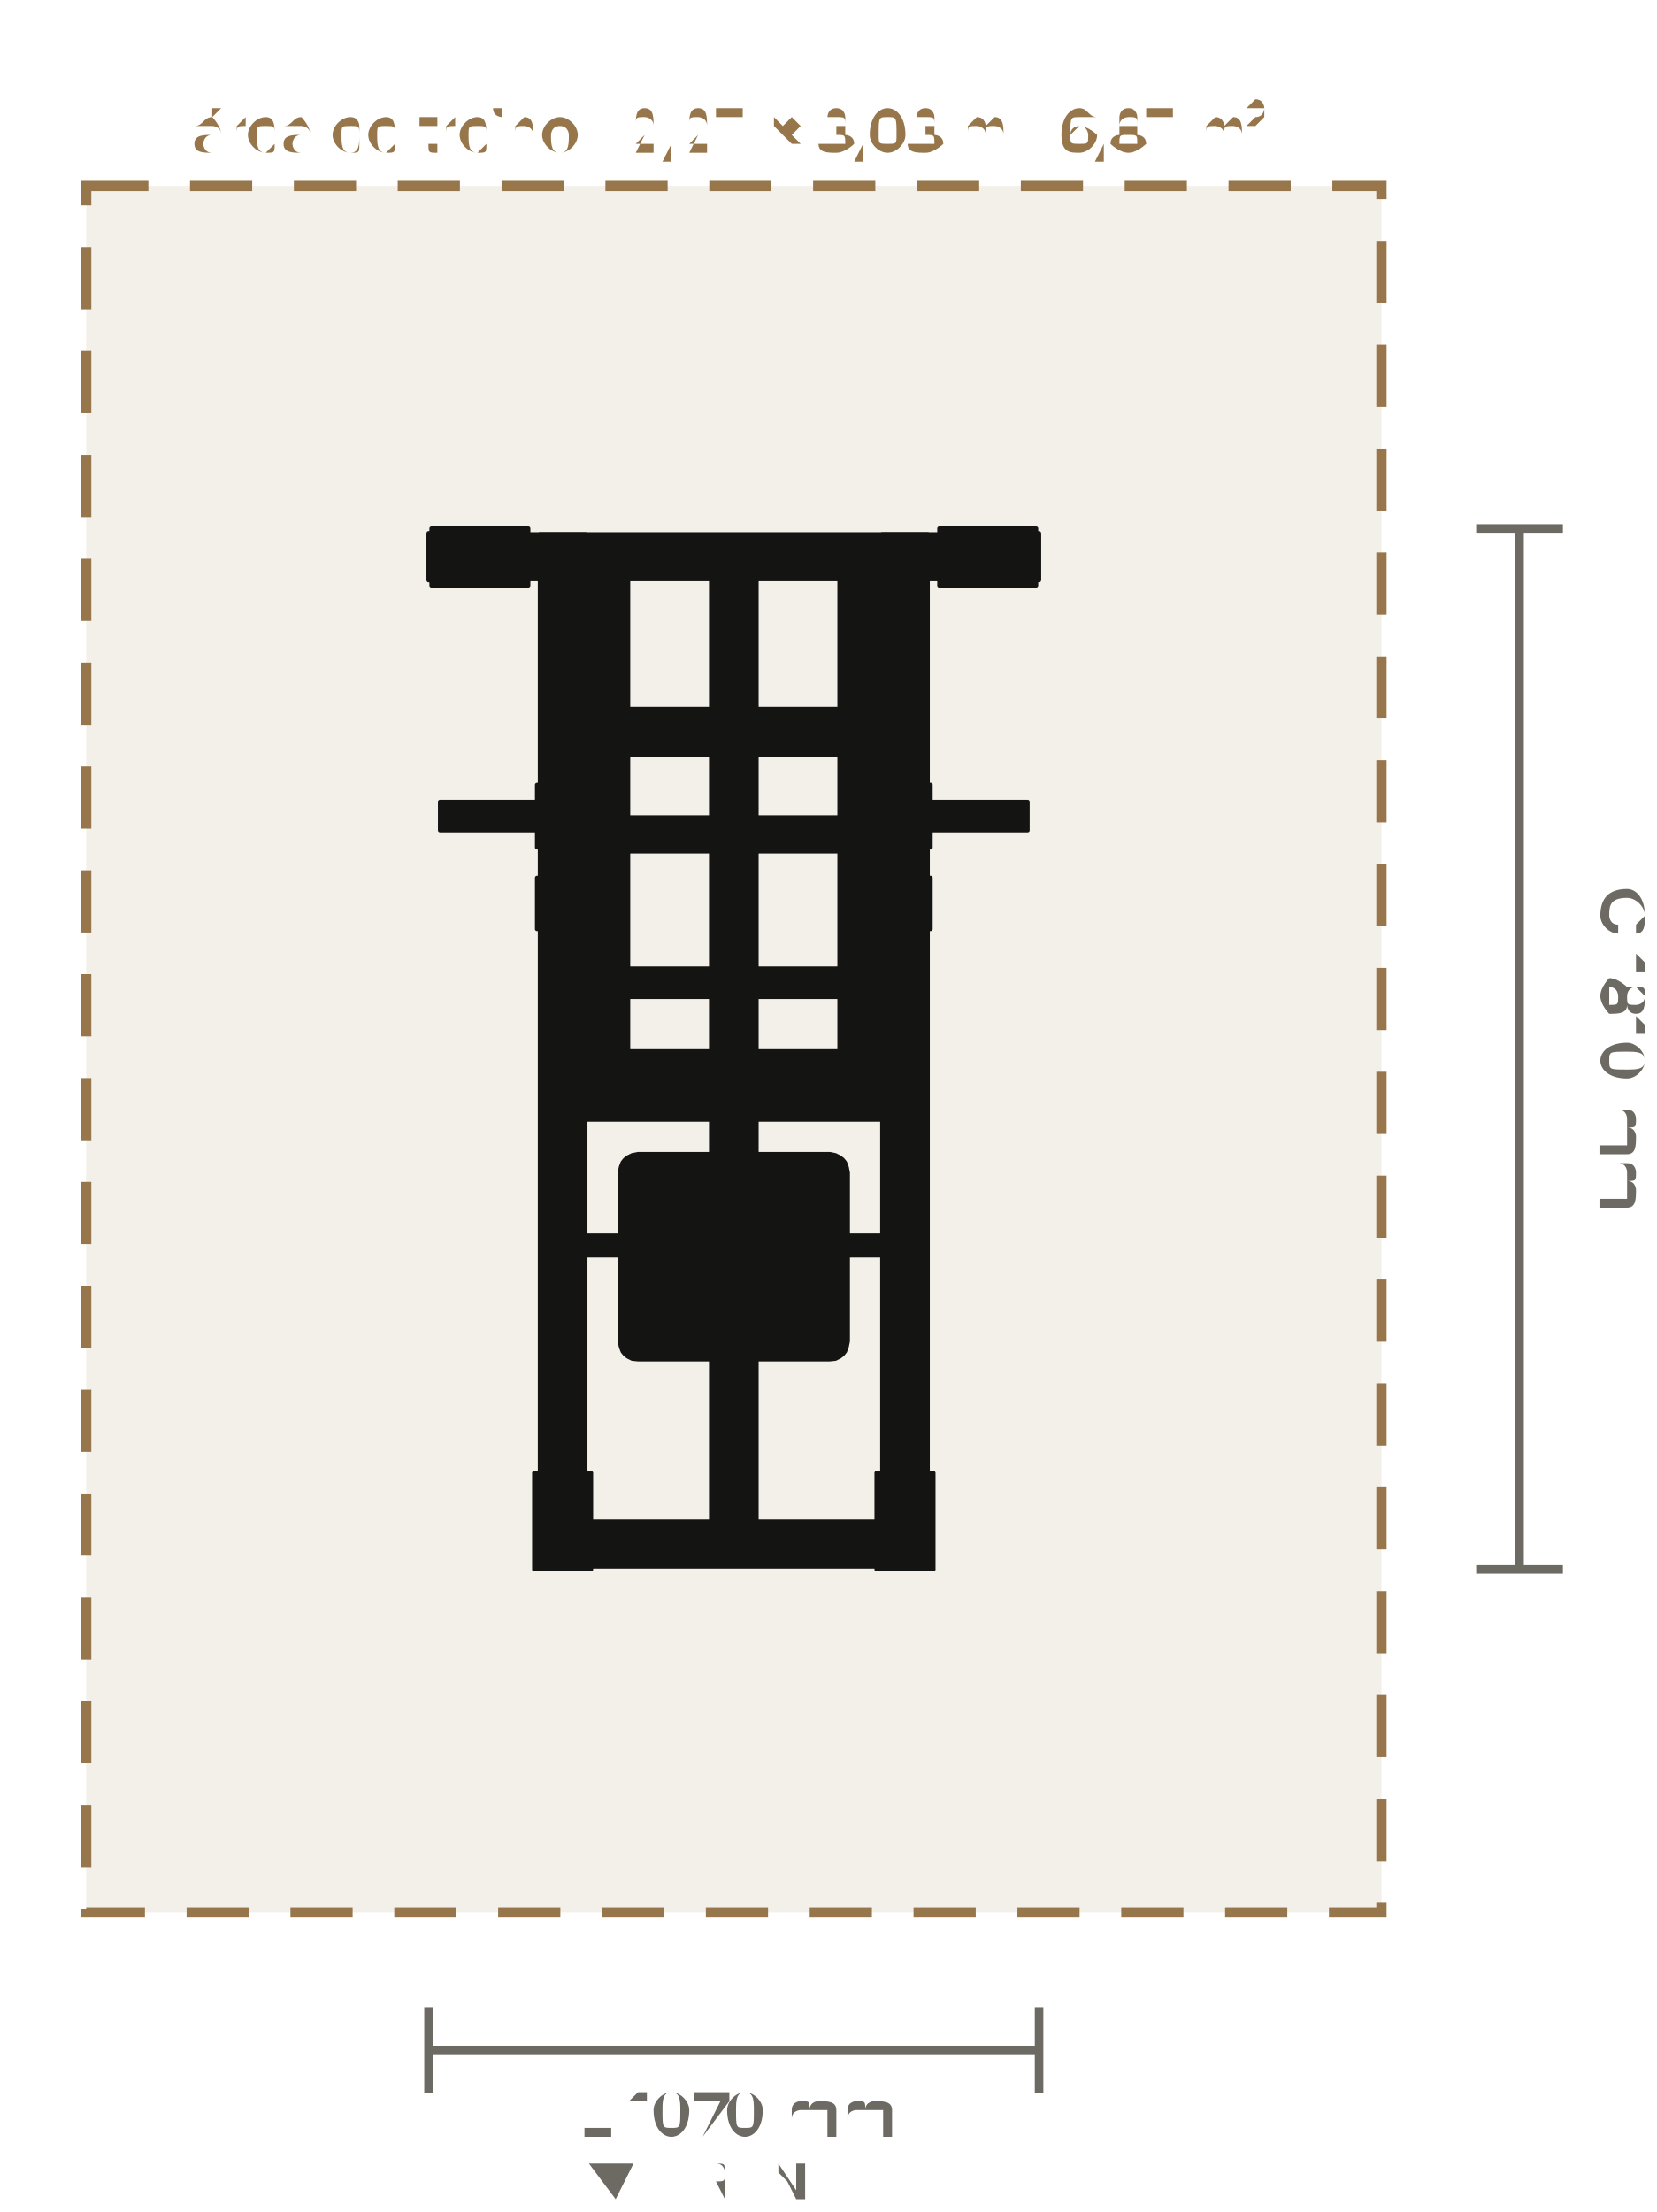
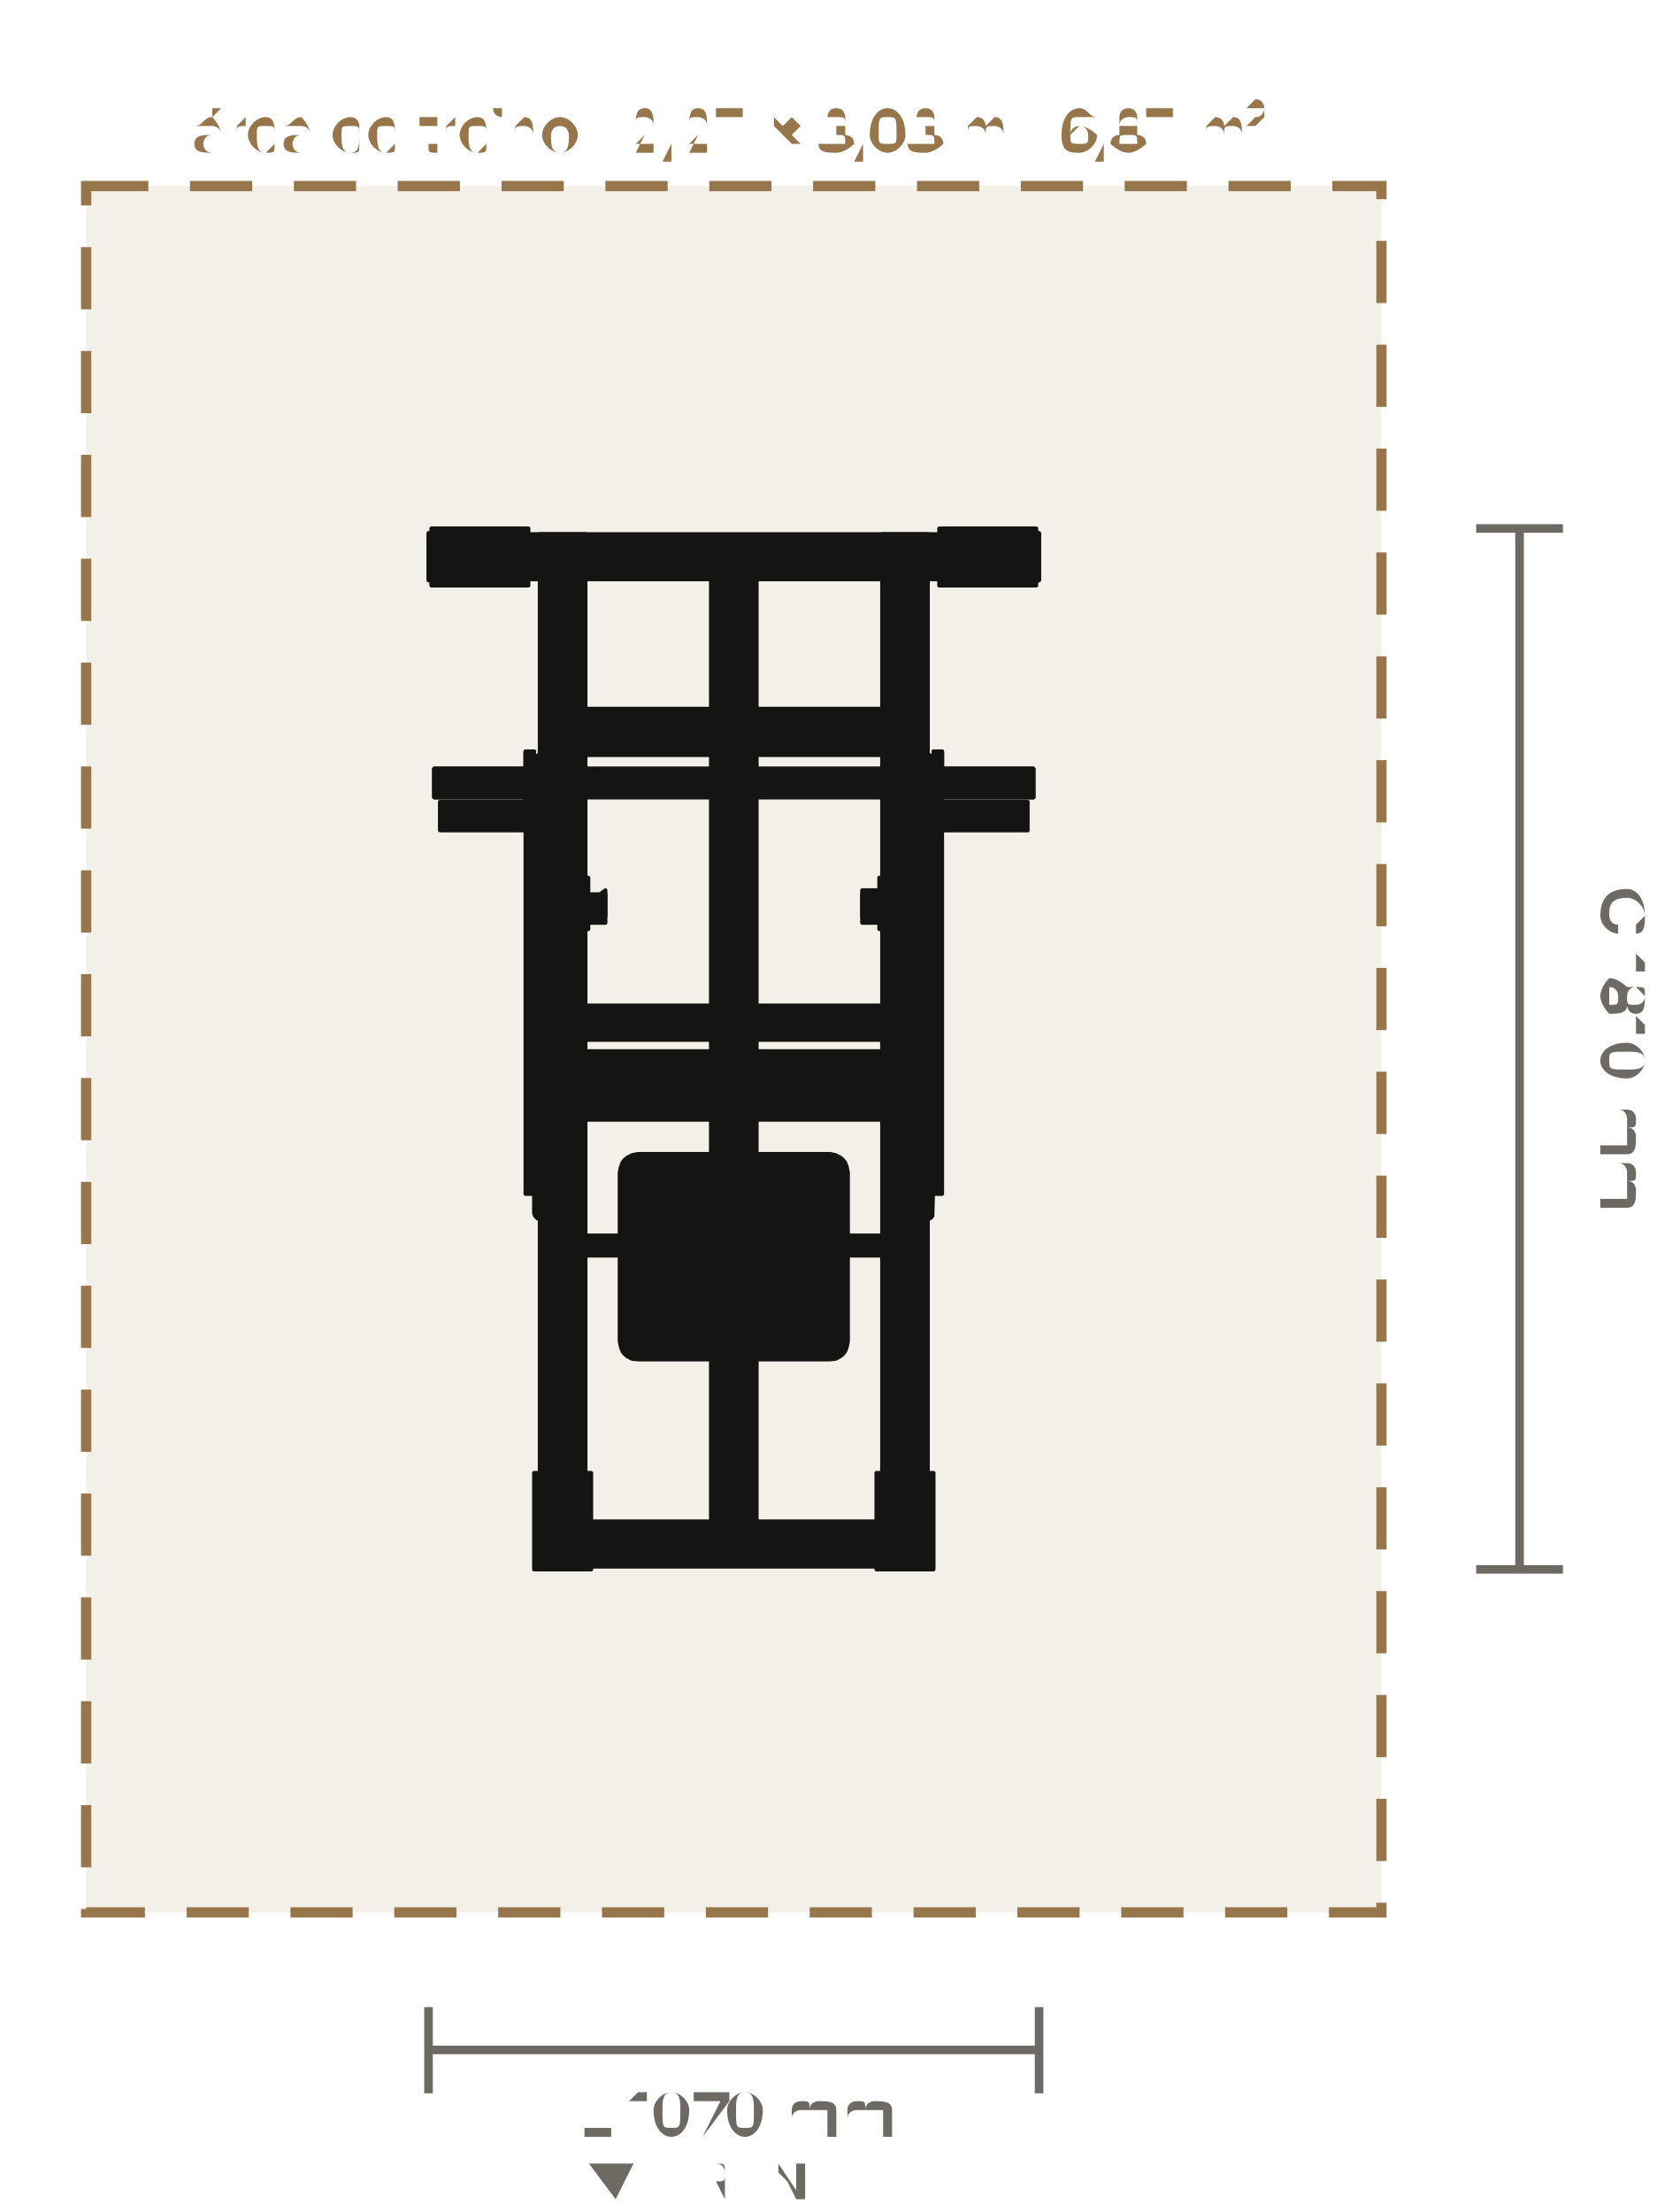
<svg xmlns="http://www.w3.org/2000/svg" viewBox="-1.286 -1.838 2.903 3.876" role="img" aria-label="Planta do Puxada Alta (LD-A015): 1070 × 1825 mm, com 60 cm de área de treino em volta" data-equipment="LD-A015" data-unit="m">
  <rect class="eq-zone" x="-1.135" y="-1.512" width="2.27" height="3.025" style="fill:#96764a;fill-opacity:.12;stroke:#96764a;stroke-width:0.018;stroke-dasharray:0.109 0.073" />
  <text class="eq-zone-label" x="0" y="-1.567" style="font-family:Barlow,Inter,Arial,sans-serif;font-size:0.103px;fill:#96764a;text-anchor:middle">área de treino · 2,27 × 3,03 m · 6,87 m²</text>
  <g class="eq-parts">
    <polygon class="eq-part" points="-0.34,-0.902 -0.26,-0.902 -0.26,0.907 -0.34,0.907" style="fill:#141413;stroke:#141413;stroke-width:0.007;stroke-linejoin:round" />
    <polygon class="eq-part" points="-0.53,-0.912 -0.36,-0.912 -0.36,-0.812 -0.53,-0.812" style="fill:#141413;stroke:#141413;stroke-width:0.007;stroke-linejoin:round" />
    <polygon class="eq-part" points="-0.511,-0.863 -0.511,-0.865 -0.509,-0.868 -0.508,-0.87 -0.505,-0.872 -0.503,-0.873 -0.5,-0.874 -0.497,-0.873 -0.494,-0.872 -0.492,-0.87 -0.49,-0.868 -0.489,-0.865 -0.489,-0.863 -0.489,-0.86 -0.49,-0.857 -0.492,-0.855 -0.494,-0.853 -0.497,-0.852 -0.5,-0.852 -0.503,-0.852 -0.505,-0.853 -0.508,-0.855 -0.509,-0.857 -0.511,-0.86" style="fill:#141413;stroke:#141413;stroke-width:0.007;stroke-linejoin:round" />
    <polygon class="eq-part" points="-0.401,-0.863 -0.401,-0.865 -0.4,-0.868 -0.398,-0.87 -0.396,-0.872 -0.393,-0.873 -0.39,-0.874 -0.387,-0.873 -0.385,-0.872 -0.382,-0.87 -0.381,-0.868 -0.379,-0.865 -0.379,-0.863 -0.379,-0.86 -0.381,-0.857 -0.382,-0.855 -0.385,-0.853 -0.387,-0.852 -0.39,-0.852 -0.393,-0.852 -0.396,-0.853 -0.398,-0.855 -0.4,-0.857 -0.401,-0.86" style="fill:#141413;stroke:#141413;stroke-width:0.007;stroke-linejoin:round" />
    <polygon class="eq-part" points="-0.35,0.743 -0.25,0.743 -0.25,0.912 -0.35,0.912" style="fill:#141413;stroke:#141413;stroke-width:0.007;stroke-linejoin:round" />
    <polygon class="eq-part" points="-0.311,0.772 -0.311,0.77 -0.309,0.767 -0.308,0.765 -0.305,0.763 -0.303,0.762 -0.3,0.761 -0.297,0.762 -0.294,0.763 -0.292,0.765 -0.29,0.767 -0.289,0.77 -0.289,0.772 -0.289,0.775 -0.29,0.778 -0.292,0.78 -0.294,0.782 -0.297,0.783 -0.3,0.783 -0.303,0.783 -0.305,0.782 -0.308,0.78 -0.309,0.778 -0.311,0.775" style="fill:#141413;stroke:#141413;stroke-width:0.007;stroke-linejoin:round" />
    <polygon class="eq-part" points="-0.311,0.882 -0.311,0.88 -0.309,0.877 -0.308,0.875 -0.305,0.873 -0.303,0.872 -0.3,0.872 -0.297,0.872 -0.294,0.873 -0.292,0.875 -0.29,0.877 -0.289,0.88 -0.289,0.882 -0.289,0.885 -0.29,0.888 -0.292,0.89 -0.294,0.892 -0.297,0.893 -0.3,0.893 -0.303,0.893 -0.305,0.892 -0.308,0.89 -0.309,0.888 -0.311,0.885" style="fill:#141413;stroke:#141413;stroke-width:0.007;stroke-linejoin:round" />
    <polygon class="eq-part" points="-0.535,-0.904 -0.523,-0.904 -0.523,-0.821 -0.535,-0.821" style="fill:#141413;stroke:#141413;stroke-width:0.007;stroke-linejoin:round" />
    <polygon class="eq-part" points="-0.342,0.895 -0.258,0.895 -0.258,0.907 -0.342,0.907" style="fill:#141413;stroke:#141413;stroke-width:0.007;stroke-linejoin:round" />
    <polygon class="eq-part" points="0.26,-0.902 0.34,-0.902 0.34,0.907 0.26,0.907" style="fill:#141413;stroke:#141413;stroke-width:0.007;stroke-linejoin:round" />
    <polygon class="eq-part" points="0.36,-0.912 0.53,-0.912 0.53,-0.812 0.36,-0.812" style="fill:#141413;stroke:#141413;stroke-width:0.007;stroke-linejoin:round" />
    <polygon class="eq-part" points="0.379,-0.863 0.379,-0.865 0.381,-0.868 0.382,-0.87 0.385,-0.872 0.387,-0.873 0.39,-0.874 0.393,-0.873 0.396,-0.872 0.398,-0.87 0.4,-0.868 0.401,-0.865 0.401,-0.863 0.401,-0.86 0.4,-0.857 0.398,-0.855 0.396,-0.853 0.393,-0.852 0.39,-0.852 0.387,-0.852 0.385,-0.853 0.382,-0.855 0.381,-0.857 0.379,-0.86" style="fill:#141413;stroke:#141413;stroke-width:0.007;stroke-linejoin:round" />
    <polygon class="eq-part" points="0.489,-0.863 0.489,-0.865 0.49,-0.868 0.492,-0.87 0.494,-0.872 0.497,-0.873 0.5,-0.874 0.503,-0.873 0.505,-0.872 0.508,-0.87 0.509,-0.868 0.511,-0.865 0.511,-0.863 0.511,-0.86 0.509,-0.857 0.508,-0.855 0.505,-0.853 0.503,-0.852 0.5,-0.852 0.497,-0.852 0.494,-0.853 0.492,-0.855 0.49,-0.857 0.489,-0.86" style="fill:#141413;stroke:#141413;stroke-width:0.007;stroke-linejoin:round" />
    <polygon class="eq-part" points="0.25,0.743 0.35,0.743 0.35,0.912 0.25,0.912" style="fill:#141413;stroke:#141413;stroke-width:0.007;stroke-linejoin:round" />
    <polygon class="eq-part" points="0.289,0.772 0.289,0.77 0.29,0.767 0.292,0.765 0.294,0.763 0.297,0.762 0.3,0.761 0.303,0.762 0.305,0.763 0.308,0.765 0.309,0.767 0.311,0.77 0.311,0.772 0.311,0.775 0.309,0.778 0.308,0.78 0.305,0.782 0.303,0.783 0.3,0.783 0.297,0.783 0.294,0.782 0.292,0.78 0.29,0.778 0.289,0.775" style="fill:#141413;stroke:#141413;stroke-width:0.007;stroke-linejoin:round" />
    <polygon class="eq-part" points="0.289,0.882 0.289,0.88 0.29,0.877 0.292,0.875 0.294,0.873 0.297,0.872 0.3,0.872 0.303,0.872 0.305,0.873 0.308,0.875 0.309,0.877 0.311,0.88 0.311,0.882 0.311,0.885 0.309,0.888 0.308,0.89 0.305,0.892 0.303,0.893 0.3,0.893 0.297,0.893 0.294,0.892 0.292,0.89 0.29,0.888 0.289,0.885" style="fill:#141413;stroke:#141413;stroke-width:0.007;stroke-linejoin:round" />
    <polygon class="eq-part" points="0.523,-0.904 0.535,-0.904 0.535,-0.821 0.523,-0.821" style="fill:#141413;stroke:#141413;stroke-width:0.007;stroke-linejoin:round" />
    <polygon class="eq-part" points="0.258,0.895 0.342,0.895 0.342,0.907 0.258,0.907" style="fill:#141413;stroke:#141413;stroke-width:0.007;stroke-linejoin:round" />
    <polygon class="eq-part" points="-0.535,-0.902 0.535,-0.902 0.535,-0.823 -0.535,-0.823" style="fill:#141413;stroke:#141413;stroke-width:0.007;stroke-linejoin:round" />
    <polygon class="eq-part" points="-0.3,0.828 0.3,0.828 0.3,0.907 -0.3,0.907" style="fill:#141413;stroke:#141413;stroke-width:0.007;stroke-linejoin:round" />
    <polygon class="eq-part" points="-0.04,-0.863 0.04,-0.863 0.04,0.868 -0.04,0.868" style="fill:#141413;stroke:#141413;stroke-width:0.007;stroke-linejoin:round" />
    <polygon class="eq-part" points="-0.035,0.342 -0.035,0.338 -0.033,0.336 -0.032,0.333 -0.029,0.331 -0.026,0.33 -0.023,0.33 0.023,0.33 0.026,0.33 0.029,0.331 0.032,0.333 0.033,0.336 0.035,0.338 0.035,0.342 0.035,0.388 0.035,0.391 0.033,0.394 0.032,0.396 0.029,0.398 0.026,0.399 0.023,0.4 -0.023,0.4 -0.026,0.399 -0.029,0.398 -0.032,0.396 -0.033,0.394 -0.035,0.391 -0.035,0.388" style="fill:#141413;stroke:#141413;stroke-width:0.007;stroke-linejoin:round" />
    <polygon class="eq-part" points="-0.047,0.387 -0.047,0.342 -0.035,0.342 -0.035,0.387" style="fill:#141413;stroke:#141413;stroke-width:0.007;stroke-linejoin:round" />
    <polygon class="eq-part" points="-0.117,0.364 -0.117,0.363 -0.117,0.361 -0.117,0.36 -0.116,0.358 -0.116,0.358 -0.115,0.357 -0.035,0.357 -0.034,0.358 -0.034,0.358 -0.033,0.36 -0.033,0.361 -0.033,0.363 -0.033,0.364 -0.033,0.366 -0.033,0.368 -0.033,0.369 -0.034,0.371 -0.034,0.371 -0.035,0.371 -0.115,0.371 -0.116,0.371 -0.116,0.371 -0.117,0.369 -0.117,0.368 -0.117,0.366" style="fill:#141413;stroke:#141413;stroke-width:0.007;stroke-linejoin:round" />
    <polygon class="eq-part" points="-0.2,0.512 -0.2,0.217 -0.198,0.207 -0.195,0.199 -0.191,0.194 -0.186,0.19 -0.178,0.186 -0.168,0.184 0.168,0.184 0.178,0.186 0.186,0.19 0.191,0.194 0.195,0.199 0.198,0.207 0.2,0.217 0.2,0.512 0.198,0.522 0.195,0.53 0.191,0.535 0.186,0.539 0.178,0.543 0.168,0.544 -0.168,0.544 -0.178,0.543 -0.186,0.539 -0.191,0.535 -0.195,0.53 -0.198,0.522" style="fill:#141413;stroke:#141413;stroke-width:0.007;stroke-linejoin:round" />
    <polygon class="eq-part" points="-0.035,0.022 -0.035,0.007 -0.035,-0.042 -0.033,-0.044 -0.032,-0.047 -0.029,-0.049 -0.026,-0.05 -0.023,-0.05 0.023,-0.05 0.026,-0.05 0.029,-0.049 0.032,-0.047 0.033,-0.044 0.035,-0.042 0.035,-0.038 0.035,0.007 0.035,0.022 0.035,0.07 0.033,0.073 0.032,0.076 0.029,0.078 0.026,0.079 0.023,0.079 -0.023,0.079 -0.026,0.079 -0.029,0.078 -0.032,0.076 -0.033,0.073 -0.035,0.07 -0.035,0.067" style="fill:#141413;stroke:#141413;stroke-width:0.007;stroke-linejoin:round" />
    <polygon class="eq-part" points="-0.3,0.004 0.3,0.004 0.3,0.124 -0.3,0.124" style="fill:#141413;stroke:#141413;stroke-width:0.007;stroke-linejoin:round" />
    <polygon class="eq-part" points="-0.345,-0.3 -0.255,-0.3 -0.255,-0.21 -0.345,-0.21" style="fill:#141413;stroke:#141413;stroke-width:0.007;stroke-linejoin:round" />
    <polygon class="eq-part" points="-0.33,0.036 -0.33,-0.253 -0.328,-0.259 -0.324,-0.26 -0.318,-0.26 -0.282,-0.26 -0.276,-0.26 -0.272,-0.259 -0.27,-0.258 -0.27,-0.253 -0.27,0.036 -0.272,0.36 -0.276,0.363 -0.282,0.364 -0.318,0.364 -0.324,0.363 -0.328,0.36 -0.33,0.356" style="fill:#141413;stroke:#141413;stroke-width:0.007;stroke-linejoin:round" />
    <polygon class="eq-part" points="-0.3,0.327 -0.14,0.327 -0.14,0.362 -0.3,0.362" style="fill:#141413;stroke:#141413;stroke-width:0.007;stroke-linejoin:round" />
    <polygon class="eq-part" points="-0.33,-0.411 -0.33,-0.412 -0.328,-0.412 -0.327,-0.412 -0.324,-0.413 -0.321,-0.413 -0.318,-0.413 -0.282,-0.413 -0.279,-0.413 -0.276,-0.413 -0.274,-0.412 -0.272,-0.412 -0.27,-0.412 -0.27,-0.411 -0.27,-0.253 -0.27,-0.252 -0.272,-0.252 -0.274,-0.251 -0.276,-0.251 -0.279,-0.251 -0.282,-0.251 -0.318,-0.251 -0.321,-0.251 -0.324,-0.251 -0.327,-0.251 -0.328,-0.252 -0.33,-0.252 -0.33,-0.253" style="fill:#141413;stroke:#141413;stroke-width:0.007;stroke-linejoin:round" />
    <polygon class="eq-part" points="-0.345,-0.463 -0.33,-0.463 -0.33,-0.353 -0.345,-0.353" style="fill:#141413;stroke:#141413;stroke-width:0.007;stroke-linejoin:round" />
    <polygon class="eq-part" points="-0.515,-0.433 -0.345,-0.433 -0.345,-0.383 -0.515,-0.383" style="fill:#141413;stroke:#141413;stroke-width:0.007;stroke-linejoin:round" />
    <polygon class="eq-part" points="0.255,-0.3 0.345,-0.3 0.345,-0.21 0.255,-0.21" style="fill:#141413;stroke:#141413;stroke-width:0.007;stroke-linejoin:round" />
    <polygon class="eq-part" points="0.27,0.036 0.27,-0.253 0.272,-0.259 0.276,-0.26 0.282,-0.26 0.318,-0.26 0.324,-0.26 0.328,-0.259 0.33,-0.258 0.33,-0.253 0.33,0.036 0.328,0.36 0.324,0.363 0.318,0.364 0.282,0.364 0.276,0.363 0.272,0.36 0.27,0.356" style="fill:#141413;stroke:#141413;stroke-width:0.007;stroke-linejoin:round" />
    <polygon class="eq-part" points="0.14,0.327 0.3,0.327 0.3,0.362 0.14,0.362" style="fill:#141413;stroke:#141413;stroke-width:0.007;stroke-linejoin:round" />
    <polygon class="eq-part" points="0.27,-0.411 0.27,-0.412 0.272,-0.412 0.274,-0.412 0.276,-0.413 0.279,-0.413 0.282,-0.413 0.318,-0.413 0.321,-0.413 0.324,-0.413 0.327,-0.412 0.328,-0.412 0.33,-0.412 0.33,-0.411 0.33,-0.253 0.33,-0.252 0.328,-0.252 0.327,-0.251 0.324,-0.251 0.321,-0.251 0.318,-0.251 0.282,-0.251 0.279,-0.251 0.276,-0.251 0.274,-0.251 0.272,-0.252 0.27,-0.252 0.27,-0.253" style="fill:#141413;stroke:#141413;stroke-width:0.007;stroke-linejoin:round" />
    <polygon class="eq-part" points="0.33,-0.463 0.345,-0.463 0.345,-0.353 0.33,-0.353" style="fill:#141413;stroke:#141413;stroke-width:0.007;stroke-linejoin:round" />
    <polygon class="eq-part" points="0.345,-0.433 0.515,-0.433 0.515,-0.383 0.345,-0.383" style="fill:#141413;stroke:#141413;stroke-width:0.007;stroke-linejoin:round" />
-     <polygon class="eq-part" points="-0.25,-0.423 -0.25,-0.786 -0.248,-0.861 -0.244,-0.865 -0.238,-0.867 -0.212,-0.867 -0.206,-0.865 -0.202,-0.861 -0.2,-0.856 -0.2,-0.786 -0.2,-0.423 -0.202,-0.332 -0.206,-0.328 -0.212,-0.326 -0.238,-0.326 -0.244,-0.328 -0.248,-0.332 -0.25,-0.338" style="fill:#141413;stroke:#141413;stroke-width:0.007;stroke-linejoin:round" />
-     <polygon class="eq-part" points="-0.25,0.057 -0.25,-0.018 -0.248,-0.16 -0.244,-0.164 -0.238,-0.166 -0.212,-0.166 -0.206,-0.164 -0.202,-0.16 -0.2,-0.154 -0.2,-0.018 -0.2,0.057 -0.202,0.063 -0.206,0.067 -0.212,0.069 -0.238,0.069 -0.244,0.067 -0.248,0.063" style="fill:#141413;stroke:#141413;stroke-width:0.007;stroke-linejoin:round" />
-     <polygon class="eq-part" points="-0.25,-0.116 -0.25,-0.376 -0.2,-0.376 -0.2,-0.116" style="fill:#141413;stroke:#141413;stroke-width:0.007;stroke-linejoin:round" />
-     <polygon class="eq-part" points="-0.25,-0.066 -0.25,-0.426 -0.2,-0.426 -0.2,-0.066" style="fill:#141413;stroke:#141413;stroke-width:0.007;stroke-linejoin:round" />
-     <polygon class="eq-part" points="-0.265,0.019 -0.265,-0.821 -0.185,-0.821 -0.185,0.019" style="fill:#141413;stroke:#141413;stroke-width:0.007;stroke-linejoin:round" />
-     <polygon class="eq-part" points="0.2,-0.423 0.2,-0.786 0.202,-0.861 0.206,-0.865 0.212,-0.867 0.238,-0.867 0.244,-0.865 0.248,-0.861 0.25,-0.856 0.25,-0.786 0.25,-0.434 0.248,-0.332 0.244,-0.328 0.238,-0.326 0.212,-0.326 0.206,-0.328 0.202,-0.332 0.2,-0.338" style="fill:#141413;stroke:#141413;stroke-width:0.007;stroke-linejoin:round" />
-     <polygon class="eq-part" points="0.2,0.057 0.2,-0.018 0.202,-0.16 0.206,-0.164 0.212,-0.166 0.238,-0.166 0.244,-0.164 0.248,-0.16 0.25,-0.154 0.25,0.057 0.248,0.063 0.244,0.067 0.238,0.069 0.212,0.069 0.206,0.067 0.202,0.063" style="fill:#141413;stroke:#141413;stroke-width:0.007;stroke-linejoin:round" />
-     <polygon class="eq-part" points="0.2,-0.116 0.2,-0.376 0.25,-0.376 0.25,-0.116" style="fill:#141413;stroke:#141413;stroke-width:0.007;stroke-linejoin:round" />
-     <polygon class="eq-part" points="0.2,-0.066 0.2,-0.426 0.25,-0.426 0.25,-0.066" style="fill:#141413;stroke:#141413;stroke-width:0.007;stroke-linejoin:round" />
-     <polygon class="eq-part" points="0.185,0.019 0.185,-0.821 0.265,-0.821 0.265,0.019" style="fill:#141413;stroke:#141413;stroke-width:0.007;stroke-linejoin:round" />
-     <polygon class="eq-part" points="-0.225,-0.406 0.225,-0.406 0.225,-0.346 -0.225,-0.346" style="fill:#141413;stroke:#141413;stroke-width:0.007;stroke-linejoin:round" />
-     <polygon class="eq-part" points="-0.225,-0.141 0.225,-0.141 0.225,-0.091 -0.225,-0.091" style="fill:#141413;stroke:#141413;stroke-width:0.007;stroke-linejoin:round" />
+     <polygon class="eq-part" points="-0.35,-0.504 -0.35,-0.507 -0.348,-0.51 -0.346,-0.512 -0.344,-0.514 -0.341,-0.516 -0.338,-0.516 -0.312,-0.516 -0.309,-0.516 -0.306,-0.514 -0.303,-0.512 -0.302,-0.51 -0.3,-0.507 -0.3,-0.504 -0.3,-0.428 -0.3,-0.425 -0.302,-0.422 -0.303,-0.419 -0.306,-0.418 -0.309,-0.416 -0.312,-0.416 -0.338,-0.416 -0.341,-0.416 -0.344,-0.418 -0.346,-0.419 -0.348,-0.422 -0.35,-0.425 -0.35,-0.428" style="fill:#141413;stroke:#141413;stroke-width:0.007;stroke-linejoin:round" />
+     <polygon class="eq-part" points="-0.35,0.22 -0.35,-0.009 -0.348,-0.246 -0.344,-0.25 -0.338,-0.252 -0.312,-0.252 -0.306,-0.25 -0.302,-0.246 -0.3,-0.24 -0.3,-0.009 -0.3,0.22 -0.302,0.293 -0.306,0.297 -0.312,0.299 -0.338,0.299 -0.344,0.297 -0.348,0.293 -0.35,0.288" style="fill:#141413;stroke:#141413;stroke-width:0.007;stroke-linejoin:round" />
+     <polygon class="eq-part" points="-0.35,-0.466 -0.3,-0.466 -0.3,-0.046 -0.35,-0.046" style="fill:#141413;stroke:#141413;stroke-width:0.007;stroke-linejoin:round" />
+     <polygon class="eq-part" points="-0.35,-0.028 -0.35,-0.466 -0.3,-0.466 -0.3,-0.028" style="fill:#141413;stroke:#141413;stroke-width:0.007;stroke-linejoin:round" />
+     <polygon class="eq-part" points="-0.35,-0.466 -0.3,-0.466 -0.3,-0.148 -0.35,-0.148" style="fill:#141413;stroke:#141413;stroke-width:0.007;stroke-linejoin:round" />
+     <polygon class="eq-part" points="-0.365,0.254 -0.365,-0.466 -0.285,-0.466 -0.285,0.254" style="fill:#141413;stroke:#141413;stroke-width:0.007;stroke-linejoin:round" />
+     <polygon class="eq-part" points="-0.365,-0.521 -0.35,-0.521 -0.35,-0.411 -0.365,-0.411" style="fill:#141413;stroke:#141413;stroke-width:0.007;stroke-linejoin:round" />
+     <polygon class="eq-part" points="-0.525,-0.491 -0.365,-0.491 -0.365,-0.441 -0.525,-0.441" style="fill:#141413;stroke:#141413;stroke-width:0.007;stroke-linejoin:round" />
+     <polygon class="eq-part" points="-0.365,-0.521 -0.35,-0.521 -0.35,-0.411 -0.365,-0.411" style="fill:#141413;stroke:#141413;stroke-width:0.007;stroke-linejoin:round" />
+     <polygon class="eq-part" points="-0.525,-0.491 -0.365,-0.491 -0.365,-0.441 -0.525,-0.441" style="fill:#141413;stroke:#141413;stroke-width:0.007;stroke-linejoin:round" />
+     <polygon class="eq-part" points="-0.365,-0.521 -0.35,-0.521 -0.35,-0.411 -0.365,-0.411" style="fill:#141413;stroke:#141413;stroke-width:0.007;stroke-linejoin:round" />
+     <polygon class="eq-part" points="-0.525,-0.491 -0.365,-0.491 -0.365,-0.441 -0.525,-0.441" style="fill:#141413;stroke:#141413;stroke-width:0.007;stroke-linejoin:round" />
+     <polygon class="eq-part" points="-0.325,-0.271 -0.225,-0.271 -0.225,-0.221 -0.325,-0.221" style="fill:#141413;stroke:#141413;stroke-width:0.007;stroke-linejoin:round" />
+     <polygon class="eq-part" points="0.3,-0.504 0.3,-0.507 0.302,-0.51 0.303,-0.512 0.306,-0.514 0.309,-0.516 0.312,-0.516 0.338,-0.516 0.341,-0.516 0.344,-0.514 0.346,-0.512 0.348,-0.51 0.35,-0.507 0.35,-0.504 0.35,-0.428 0.35,-0.425 0.348,-0.422 0.346,-0.419 0.344,-0.418 0.341,-0.416 0.338,-0.416 0.312,-0.416 0.309,-0.416 0.306,-0.418 0.303,-0.419 0.302,-0.422 0.3,-0.425 0.3,-0.428" style="fill:#141413;stroke:#141413;stroke-width:0.007;stroke-linejoin:round" />
+     <polygon class="eq-part" points="0.3,0.22 0.3,-0.009 0.302,-0.246 0.306,-0.25 0.312,-0.252 0.338,-0.252 0.344,-0.25 0.348,-0.246 0.35,-0.24 0.35,-0.009 0.35,0.22 0.348,0.293 0.344,0.297 0.338,0.299 0.312,0.299 0.306,0.297 0.302,0.293 0.3,0.288" style="fill:#141413;stroke:#141413;stroke-width:0.007;stroke-linejoin:round" />
+     <polygon class="eq-part" points="0.3,-0.466 0.35,-0.466 0.35,-0.046 0.3,-0.046" style="fill:#141413;stroke:#141413;stroke-width:0.007;stroke-linejoin:round" />
+     <polygon class="eq-part" points="0.3,-0.028 0.3,-0.466 0.35,-0.466 0.35,-0.028" style="fill:#141413;stroke:#141413;stroke-width:0.007;stroke-linejoin:round" />
+     <polygon class="eq-part" points="0.3,-0.466 0.35,-0.466 0.35,-0.148 0.3,-0.148" style="fill:#141413;stroke:#141413;stroke-width:0.007;stroke-linejoin:round" />
+     <polygon class="eq-part" points="0.285,0.254 0.285,-0.466 0.365,-0.466 0.365,0.254" style="fill:#141413;stroke:#141413;stroke-width:0.007;stroke-linejoin:round" />
+     <polygon class="eq-part" points="0.35,-0.521 0.365,-0.521 0.365,-0.411 0.35,-0.411" style="fill:#141413;stroke:#141413;stroke-width:0.007;stroke-linejoin:round" />
+     <polygon class="eq-part" points="0.365,-0.491 0.525,-0.491 0.525,-0.441 0.365,-0.441" style="fill:#141413;stroke:#141413;stroke-width:0.007;stroke-linejoin:round" />
+     <polygon class="eq-part" points="0.35,-0.521 0.365,-0.521 0.365,-0.411 0.35,-0.411" style="fill:#141413;stroke:#141413;stroke-width:0.007;stroke-linejoin:round" />
+     <polygon class="eq-part" points="0.365,-0.491 0.525,-0.491 0.525,-0.441 0.365,-0.441" style="fill:#141413;stroke:#141413;stroke-width:0.007;stroke-linejoin:round" />
+     <polygon class="eq-part" points="0.35,-0.521 0.365,-0.521 0.365,-0.411 0.35,-0.411" style="fill:#141413;stroke:#141413;stroke-width:0.007;stroke-linejoin:round" />
+     <polygon class="eq-part" points="0.365,-0.491 0.525,-0.491 0.525,-0.441 0.365,-0.441" style="fill:#141413;stroke:#141413;stroke-width:0.007;stroke-linejoin:round" />
+     <polygon class="eq-part" points="0.225,-0.271 0.325,-0.271 0.325,-0.221 0.225,-0.221" style="fill:#141413;stroke:#141413;stroke-width:0.007;stroke-linejoin:round" />
+     <polygon class="eq-part" points="-0.325,-0.076 0.325,-0.076 0.325,-0.016 -0.325,-0.016" style="fill:#141413;stroke:#141413;stroke-width:0.007;stroke-linejoin:round" />
+     <polygon class="eq-part" points="-0.325,-0.491 0.325,-0.491 0.325,-0.441 -0.325,-0.441" style="fill:#141413;stroke:#141413;stroke-width:0.007;stroke-linejoin:round" />
+     <polygon class="eq-part" points="-0.325,-0.491 0.325,-0.491 0.325,-0.441 -0.325,-0.441" style="fill:#141413;stroke:#141413;stroke-width:0.007;stroke-linejoin:round" />
    <polygon class="eq-part" points="-0.27,-0.24 -0.27,-0.244 -0.225,-0.278 -0.225,-0.233 -0.27,-0.233" style="fill:#141413;stroke:#141413;stroke-width:0.007;stroke-linejoin:round" />
    <polygon class="eq-part" points="0.225,-0.278 0.27,-0.278 0.27,-0.244 0.27,-0.24 0.225,-0.233" style="fill:#141413;stroke:#141413;stroke-width:0.007;stroke-linejoin:round" />
    <polygon class="eq-part" points="-0.3,-0.596 0.3,-0.596 0.3,-0.515 -0.3,-0.515" style="fill:#141413;stroke:#141413;stroke-width:0.007;stroke-linejoin:round" />
    <polygon class="eq-part" points="-0.277,-0.635 -0.265,-0.635 -0.265,-0.475 -0.277,-0.475" style="fill:#141413;stroke:#141413;stroke-width:0.007;stroke-linejoin:round" />
    <polygon class="eq-part" points="-0.285,-0.516 -0.277,-0.516 -0.277,-0.494 -0.285,-0.494" style="fill:#141413;stroke:#141413;stroke-width:0.007;stroke-linejoin:round" />
    <polygon class="eq-part" points="-0.285,-0.617 -0.277,-0.617 -0.277,-0.595 -0.285,-0.595" style="fill:#141413;stroke:#141413;stroke-width:0.007;stroke-linejoin:round" />
    <polygon class="eq-part" points="0.265,-0.635 0.277,-0.635 0.277,-0.475 0.265,-0.475" style="fill:#141413;stroke:#141413;stroke-width:0.007;stroke-linejoin:round" />
    <polygon class="eq-part" points="0.277,-0.516 0.285,-0.516 0.285,-0.494 0.277,-0.494" style="fill:#141413;stroke:#141413;stroke-width:0.007;stroke-linejoin:round" />
    <polygon class="eq-part" points="0.277,-0.617 0.285,-0.617 0.285,-0.595 0.277,-0.595" style="fill:#141413;stroke:#141413;stroke-width:0.007;stroke-linejoin:round" />
  </g>
  <line class="eq-dim" x1="-0.535" y1="1.754" x2="0.535" y2="1.754" style="stroke:#6d6a63;stroke-width:0.015" />
  <line class="eq-dim" x1="-0.535" y1="1.679" x2="-0.535" y2="1.83" style="stroke:#6d6a63;stroke-width:0.015" />
  <line class="eq-dim" x1="0.535" y1="1.679" x2="0.535" y2="1.83" style="stroke:#6d6a63;stroke-width:0.015" />
  <text class="eq-text" x="0" y="1.907" style="font-family:Barlow,Inter,Arial,sans-serif;font-size:0.109px;fill:#6d6a63;text-anchor:middle">L 1070 mm</text>
  <line class="eq-dim" x1="1.377" y1="-0.912" x2="1.377" y2="0.912" style="stroke:#6d6a63;stroke-width:0.015" />
  <line class="eq-dim" x1="1.301" y1="-0.912" x2="1.453" y2="-0.912" style="stroke:#6d6a63;stroke-width:0.015" />
  <line class="eq-dim" x1="1.301" y1="0.912" x2="1.453" y2="0.912" style="stroke:#6d6a63;stroke-width:0.015" />
  <text class="eq-text" x="1.519" y="0" transform="rotate(90 1.5186 0)" style="font-family:Barlow,Inter,Arial,sans-serif;font-size:0.109px;fill:#6d6a63;text-anchor:middle">C 1810 mm</text>
  <text class="eq-text" x="0" y="2.016" style="font-family:Barlow,Inter,Arial,sans-serif;font-size:0.109px;fill:#6d6a63;text-anchor:middle;font-size:0.087px;letter-spacing:.1em">▼ FRENTE</text>
</svg>
